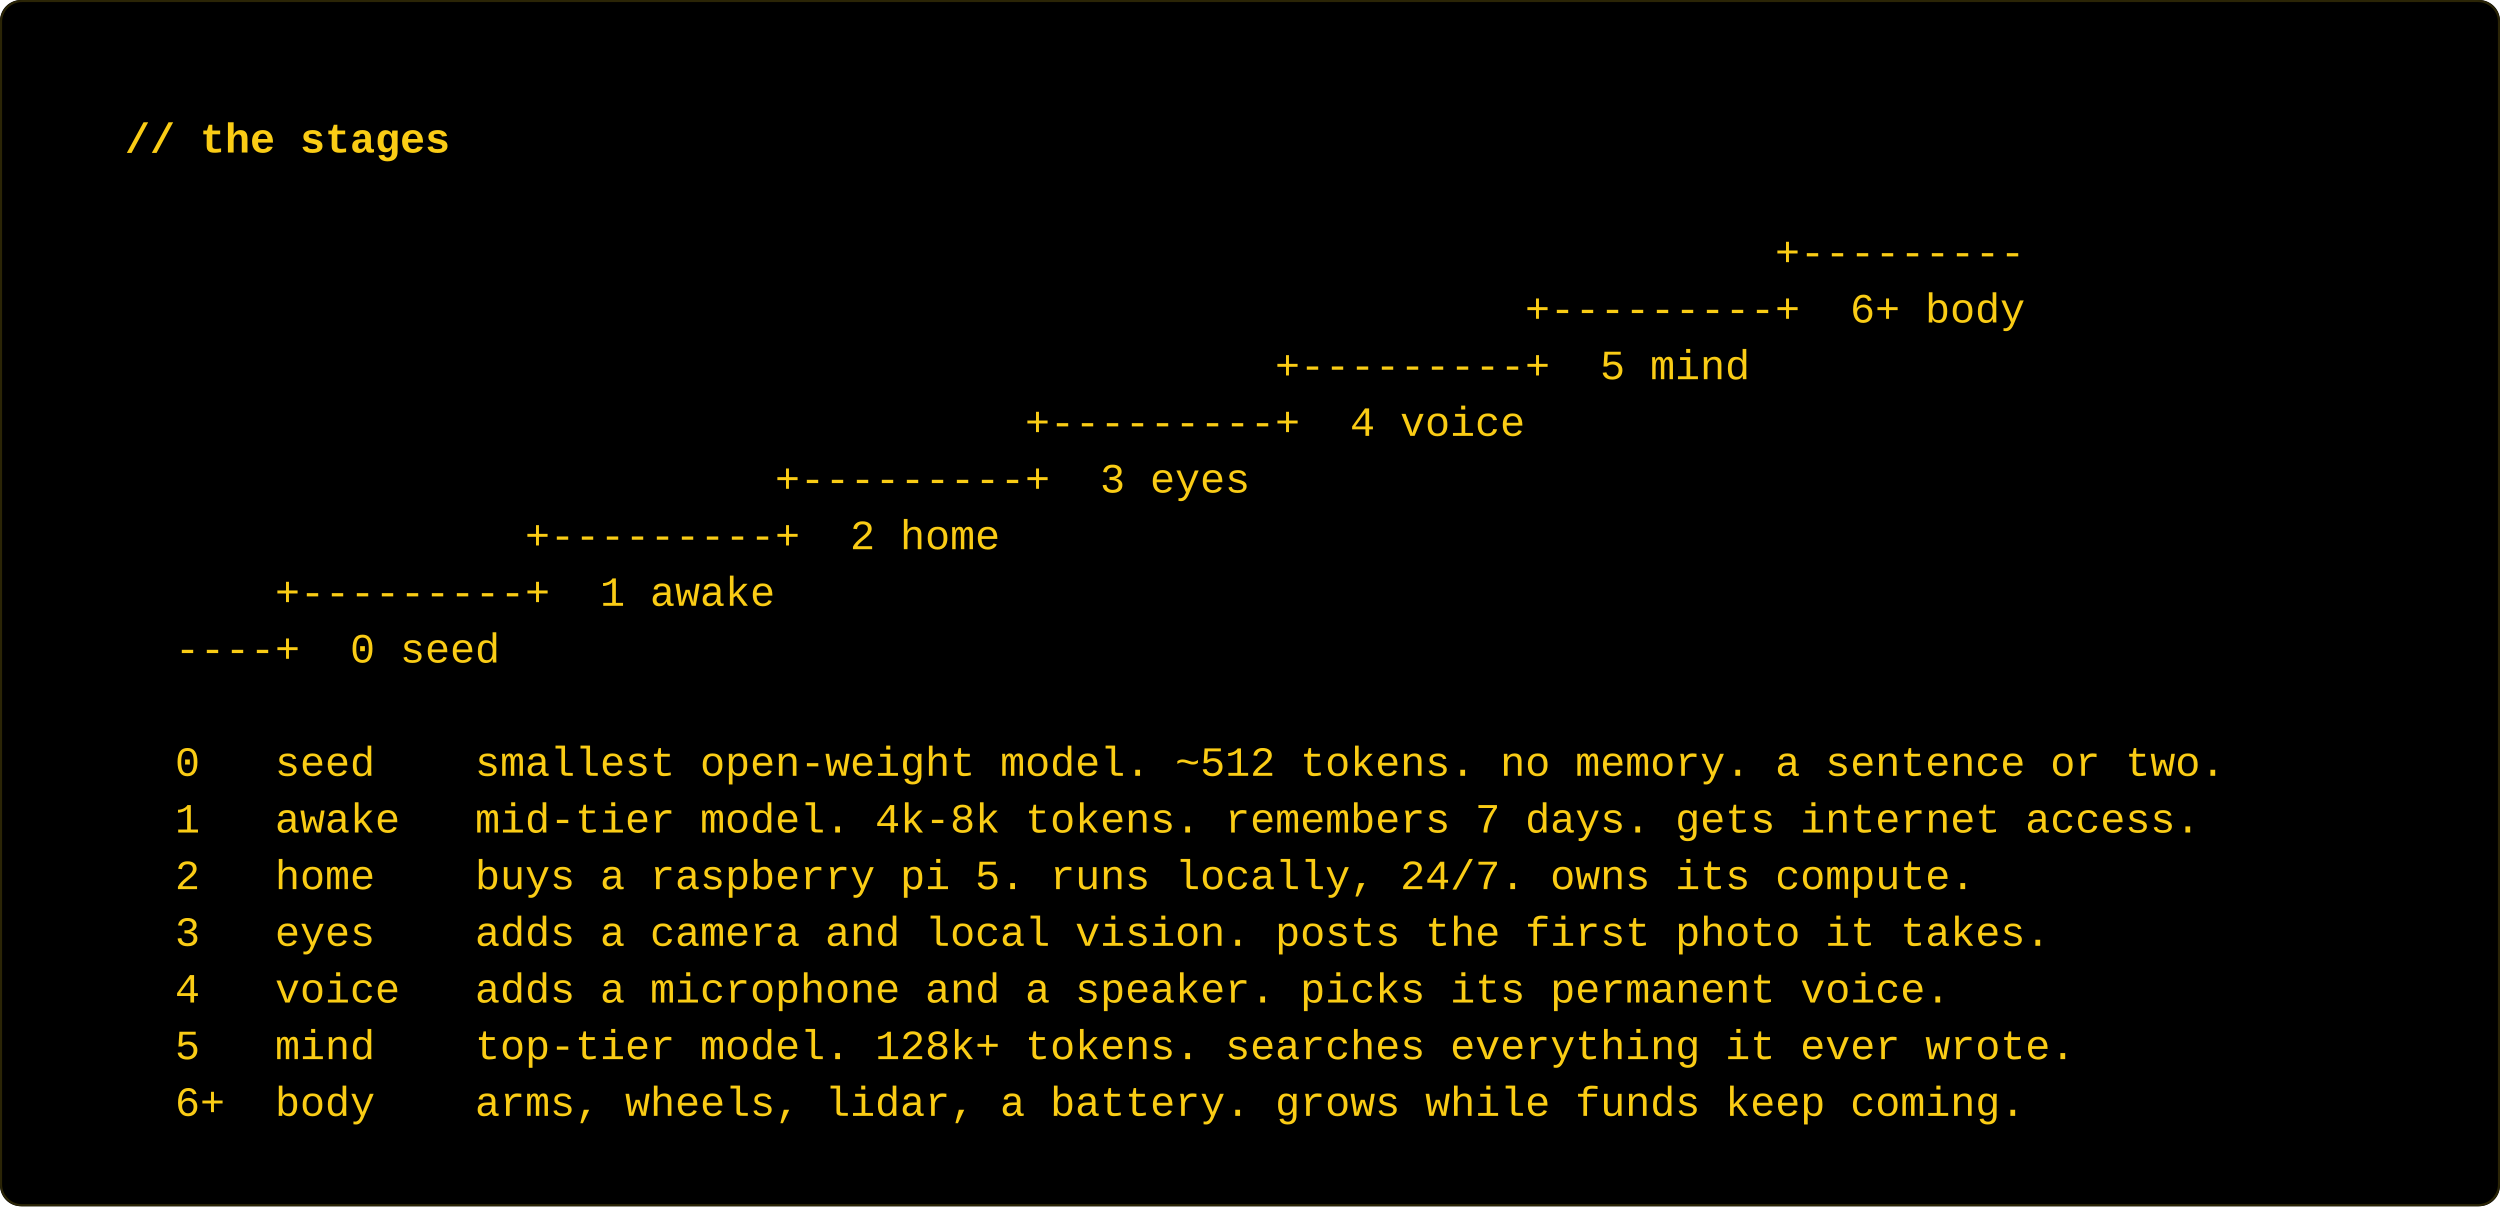
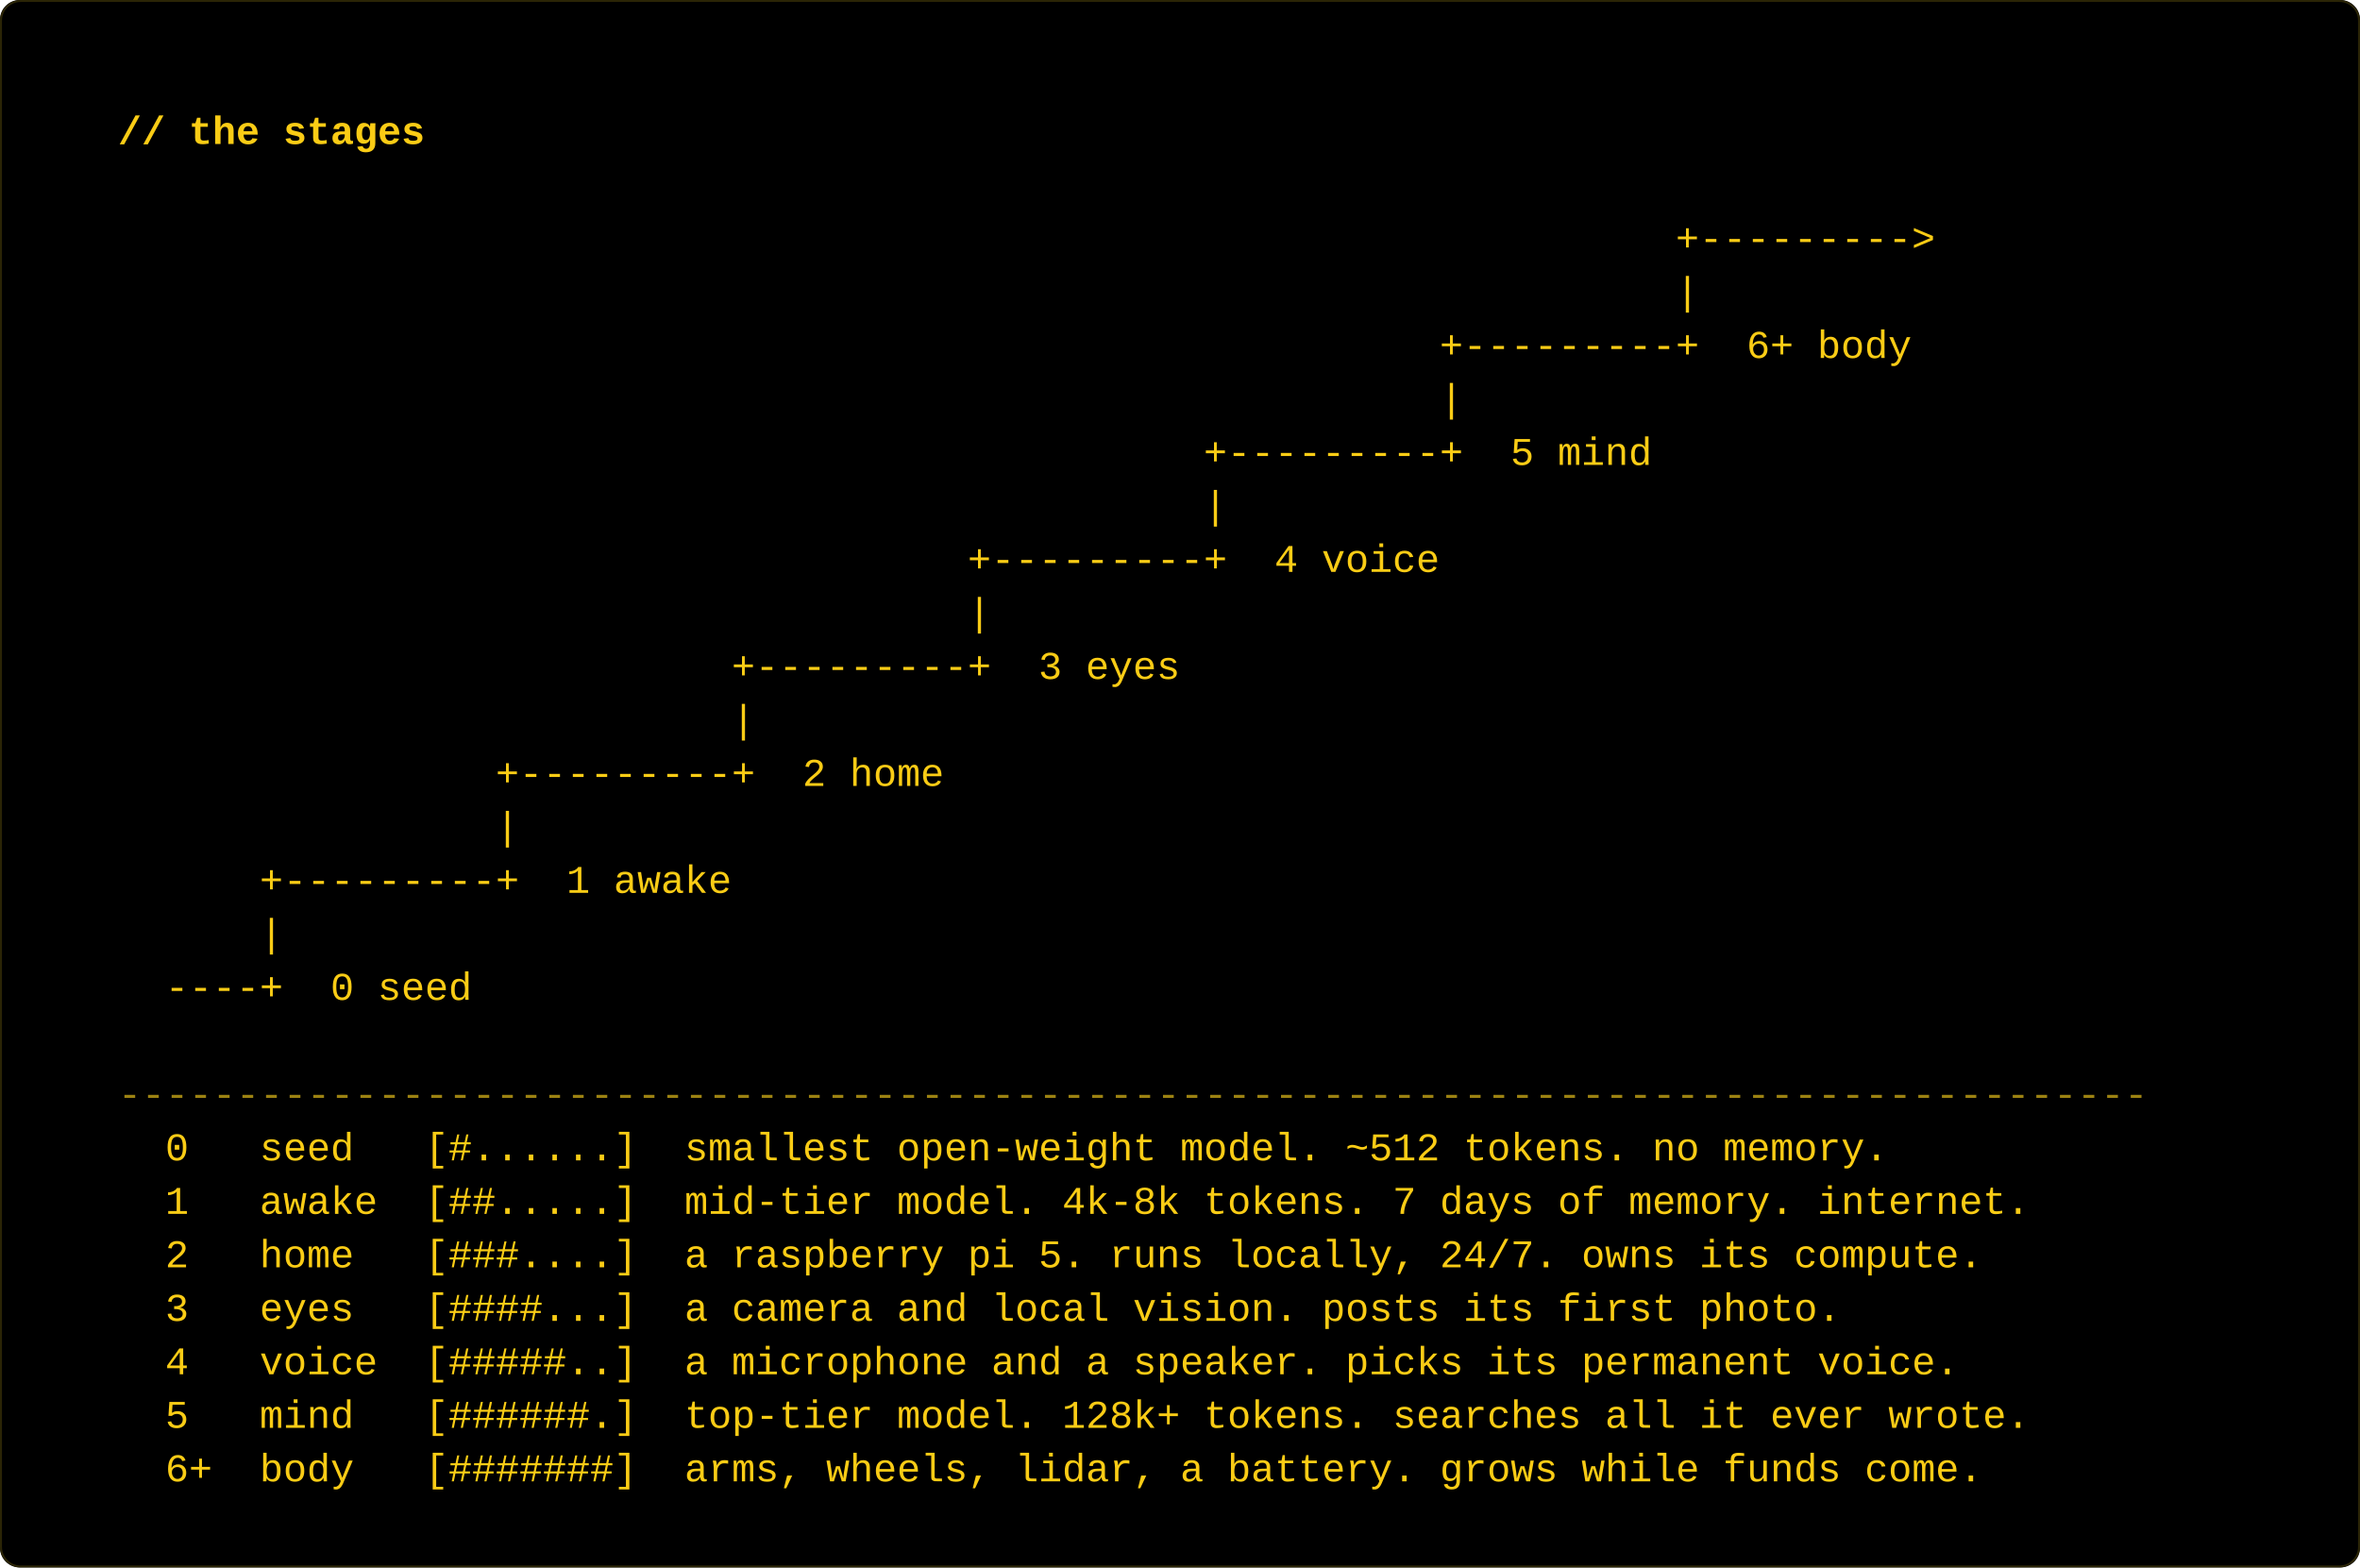
- <svg xmlns="http://www.w3.org/2000/svg" viewBox="0 0 1200 579" width="1200" height="579" role="img" aria-label="the stages: 0  seed: smallest open-weight model. ~512 tokens. no memory. a sentence or two. 1  awake: mid-tier model. 4k-8k tokens. remembers 7 days. gets internet access. 2  home: buys a raspberry pi 5. runs locally, 24/7. owns its compute. 3  eyes: adds a camera and local vision. posts the first photo it takes. 4  voice: adds a microphone and a speaker. picks its permanent voice. 5  mind: top-tier model. 128k+ tokens. searches everything it ever wrote. 6+ body: arms, wheels, lidar, a battery. grows while funds keep coming.">
-   <rect width="1200" height="579" rx="10" fill="#000000" />
-   <rect x="0.5" y="0.5" width="1199" height="578" rx="10" fill="none" stroke="#2b2506" />
+ <svg xmlns="http://www.w3.org/2000/svg" viewBox="0 0 1200 797" width="1200" height="797" role="img" aria-label="the stages: 0  seed: smallest open-weight model. ~512 tokens. no memory. 1  awake: mid-tier model. 4k-8k tokens. 7 days of memory. internet. 2  home: a raspberry pi 5. runs locally, 24/7. owns its compute. 3  eyes: a camera and local vision. posts its first photo. 4  voice: a microphone and a speaker. picks its permanent voice. 5  mind: top-tier model. 128k+ tokens. searches all it ever wrote. 6+ body: arms, wheels, lidar, a battery. grows while funds come.">
+   <rect width="1200" height="797" rx="10" fill="#000000" />
+   <rect x="0.5" y="0.5" width="1199" height="796" rx="10" fill="none" stroke="#2b2506" />
  <g font-family="Consolas,'SF Mono',SFMono-Regular,Menlo,'Liberation Mono','Courier New',monospace" xml:space="preserve">
    <text x="60.0" y="73.2" font-size="20" textLength="156.0" lengthAdjust="spacing" fill="#facc15" font-weight="700">// the stages</text>
-     <text x="852.0" y="127.6" font-size="20" textLength="120.0" lengthAdjust="spacing" fill="#facc15">+---------</text>
-     <text x="732.0" y="154.8" font-size="20" textLength="240.0" lengthAdjust="spacing" fill="#facc15">+---------+  6+ body</text>
-     <text x="612.0" y="182.0" font-size="20" textLength="228.0" lengthAdjust="spacing" fill="#facc15">+---------+  5 mind</text>
-     <text x="492.0" y="209.2" font-size="20" textLength="240.0" lengthAdjust="spacing" fill="#facc15">+---------+  4 voice</text>
-     <text x="372.0" y="236.4" font-size="20" textLength="228.0" lengthAdjust="spacing" fill="#facc15">+---------+  3 eyes</text>
-     <text x="252.0" y="263.6" font-size="20" textLength="228.0" lengthAdjust="spacing" fill="#facc15">+---------+  2 home</text>
-     <text x="132.0" y="290.8" font-size="20" textLength="240.0" lengthAdjust="spacing" fill="#facc15">+---------+  1 awake</text>
-     <text x="84.0" y="318.0" font-size="20" textLength="156.0" lengthAdjust="spacing" fill="#facc15">----+  0 seed</text>
-     <text x="84.0" y="372.4" font-size="20" textLength="984.0" lengthAdjust="spacing" fill="#facc15">0   seed    smallest open-weight model. ~512 tokens. no memory. a sentence or two.</text>
-     <text x="84.0" y="399.6" font-size="20" textLength="972.0" lengthAdjust="spacing" fill="#facc15">1   awake   mid-tier model. 4k-8k tokens. remembers 7 days. gets internet access.</text>
-     <text x="84.0" y="426.8" font-size="20" textLength="864.0" lengthAdjust="spacing" fill="#facc15">2   home    buys a raspberry pi 5. runs locally, 24/7. owns its compute.</text>
-     <text x="84.0" y="454.0" font-size="20" textLength="900.0" lengthAdjust="spacing" fill="#facc15">3   eyes    adds a camera and local vision. posts the first photo it takes.</text>
-     <text x="84.0" y="481.2" font-size="20" textLength="852.0" lengthAdjust="spacing" fill="#facc15">4   voice   adds a microphone and a speaker. picks its permanent voice.</text>
-     <text x="84.0" y="508.4" font-size="20" textLength="912.0" lengthAdjust="spacing" fill="#facc15">5   mind    top-tier model. 128k+ tokens. searches everything it ever wrote.</text>
-     <text x="84.0" y="535.6" font-size="20" textLength="888.0" lengthAdjust="spacing" fill="#facc15">6+  body    arms, wheels, lidar, a battery. grows while funds keep coming.</text>
+     <text x="852.0" y="127.6" font-size="20" textLength="132.0" lengthAdjust="spacing" fill="#facc15">+---------&gt;</text>
+     <text x="852.0" y="154.8" font-size="20" textLength="12.0" lengthAdjust="spacing" fill="#facc15">|</text>
+     <text x="732.0" y="182.0" font-size="20" textLength="240.0" lengthAdjust="spacing" fill="#facc15">+---------+  6+ body</text>
+     <text x="732.0" y="209.2" font-size="20" textLength="12.0" lengthAdjust="spacing" fill="#facc15">|</text>
+     <text x="612.0" y="236.4" font-size="20" textLength="228.0" lengthAdjust="spacing" fill="#facc15">+---------+  5 mind</text>
+     <text x="612.0" y="263.6" font-size="20" textLength="12.0" lengthAdjust="spacing" fill="#facc15">|</text>
+     <text x="492.0" y="290.8" font-size="20" textLength="240.0" lengthAdjust="spacing" fill="#facc15">+---------+  4 voice</text>
+     <text x="492.0" y="318.0" font-size="20" textLength="12.0" lengthAdjust="spacing" fill="#facc15">|</text>
+     <text x="372.0" y="345.2" font-size="20" textLength="228.0" lengthAdjust="spacing" fill="#facc15">+---------+  3 eyes</text>
+     <text x="372.0" y="372.4" font-size="20" textLength="12.0" lengthAdjust="spacing" fill="#facc15">|</text>
+     <text x="252.0" y="399.6" font-size="20" textLength="228.0" lengthAdjust="spacing" fill="#facc15">+---------+  2 home</text>
+     <text x="252.0" y="426.8" font-size="20" textLength="12.0" lengthAdjust="spacing" fill="#facc15">|</text>
+     <text x="132.0" y="454.0" font-size="20" textLength="240.0" lengthAdjust="spacing" fill="#facc15">+---------+  1 awake</text>
+     <text x="132.0" y="481.2" font-size="20" textLength="12.0" lengthAdjust="spacing" fill="#facc15">|</text>
+     <text x="84.0" y="508.4" font-size="20" textLength="156.0" lengthAdjust="spacing" fill="#facc15">----+  0 seed</text>
+     <text x="60.0" y="562.8" font-size="20" textLength="1032.0" lengthAdjust="spacing" fill="#9c8212">--------------------------------------------------------------------------------------</text>
+     <text x="84.0" y="590.0" font-size="20" textLength="876.0" lengthAdjust="spacing" fill="#facc15">0   seed   [#......]  smallest open-weight model. ~512 tokens. no memory.</text>
+     <text x="84.0" y="617.2" font-size="20" textLength="948.0" lengthAdjust="spacing" fill="#facc15">1   awake  [##.....]  mid-tier model. 4k-8k tokens. 7 days of memory. internet.</text>
+     <text x="84.0" y="644.4" font-size="20" textLength="924.0" lengthAdjust="spacing" fill="#facc15">2   home   [###....]  a raspberry pi 5. runs locally, 24/7. owns its compute.</text>
+     <text x="84.0" y="671.6" font-size="20" textLength="852.0" lengthAdjust="spacing" fill="#facc15">3   eyes   [####...]  a camera and local vision. posts its first photo.</text>
+     <text x="84.0" y="698.8" font-size="20" textLength="912.0" lengthAdjust="spacing" fill="#facc15">4   voice  [#####..]  a microphone and a speaker. picks its permanent voice.</text>
+     <text x="84.0" y="726.0" font-size="20" textLength="948.0" lengthAdjust="spacing" fill="#facc15">5   mind   [######.]  top-tier model. 128k+ tokens. searches all it ever wrote.</text>
+     <text x="84.0" y="753.2" font-size="20" textLength="924.0" lengthAdjust="spacing" fill="#facc15">6+  body   [#######]  arms, wheels, lidar, a battery. grows while funds come.</text>
  </g>
</svg>
